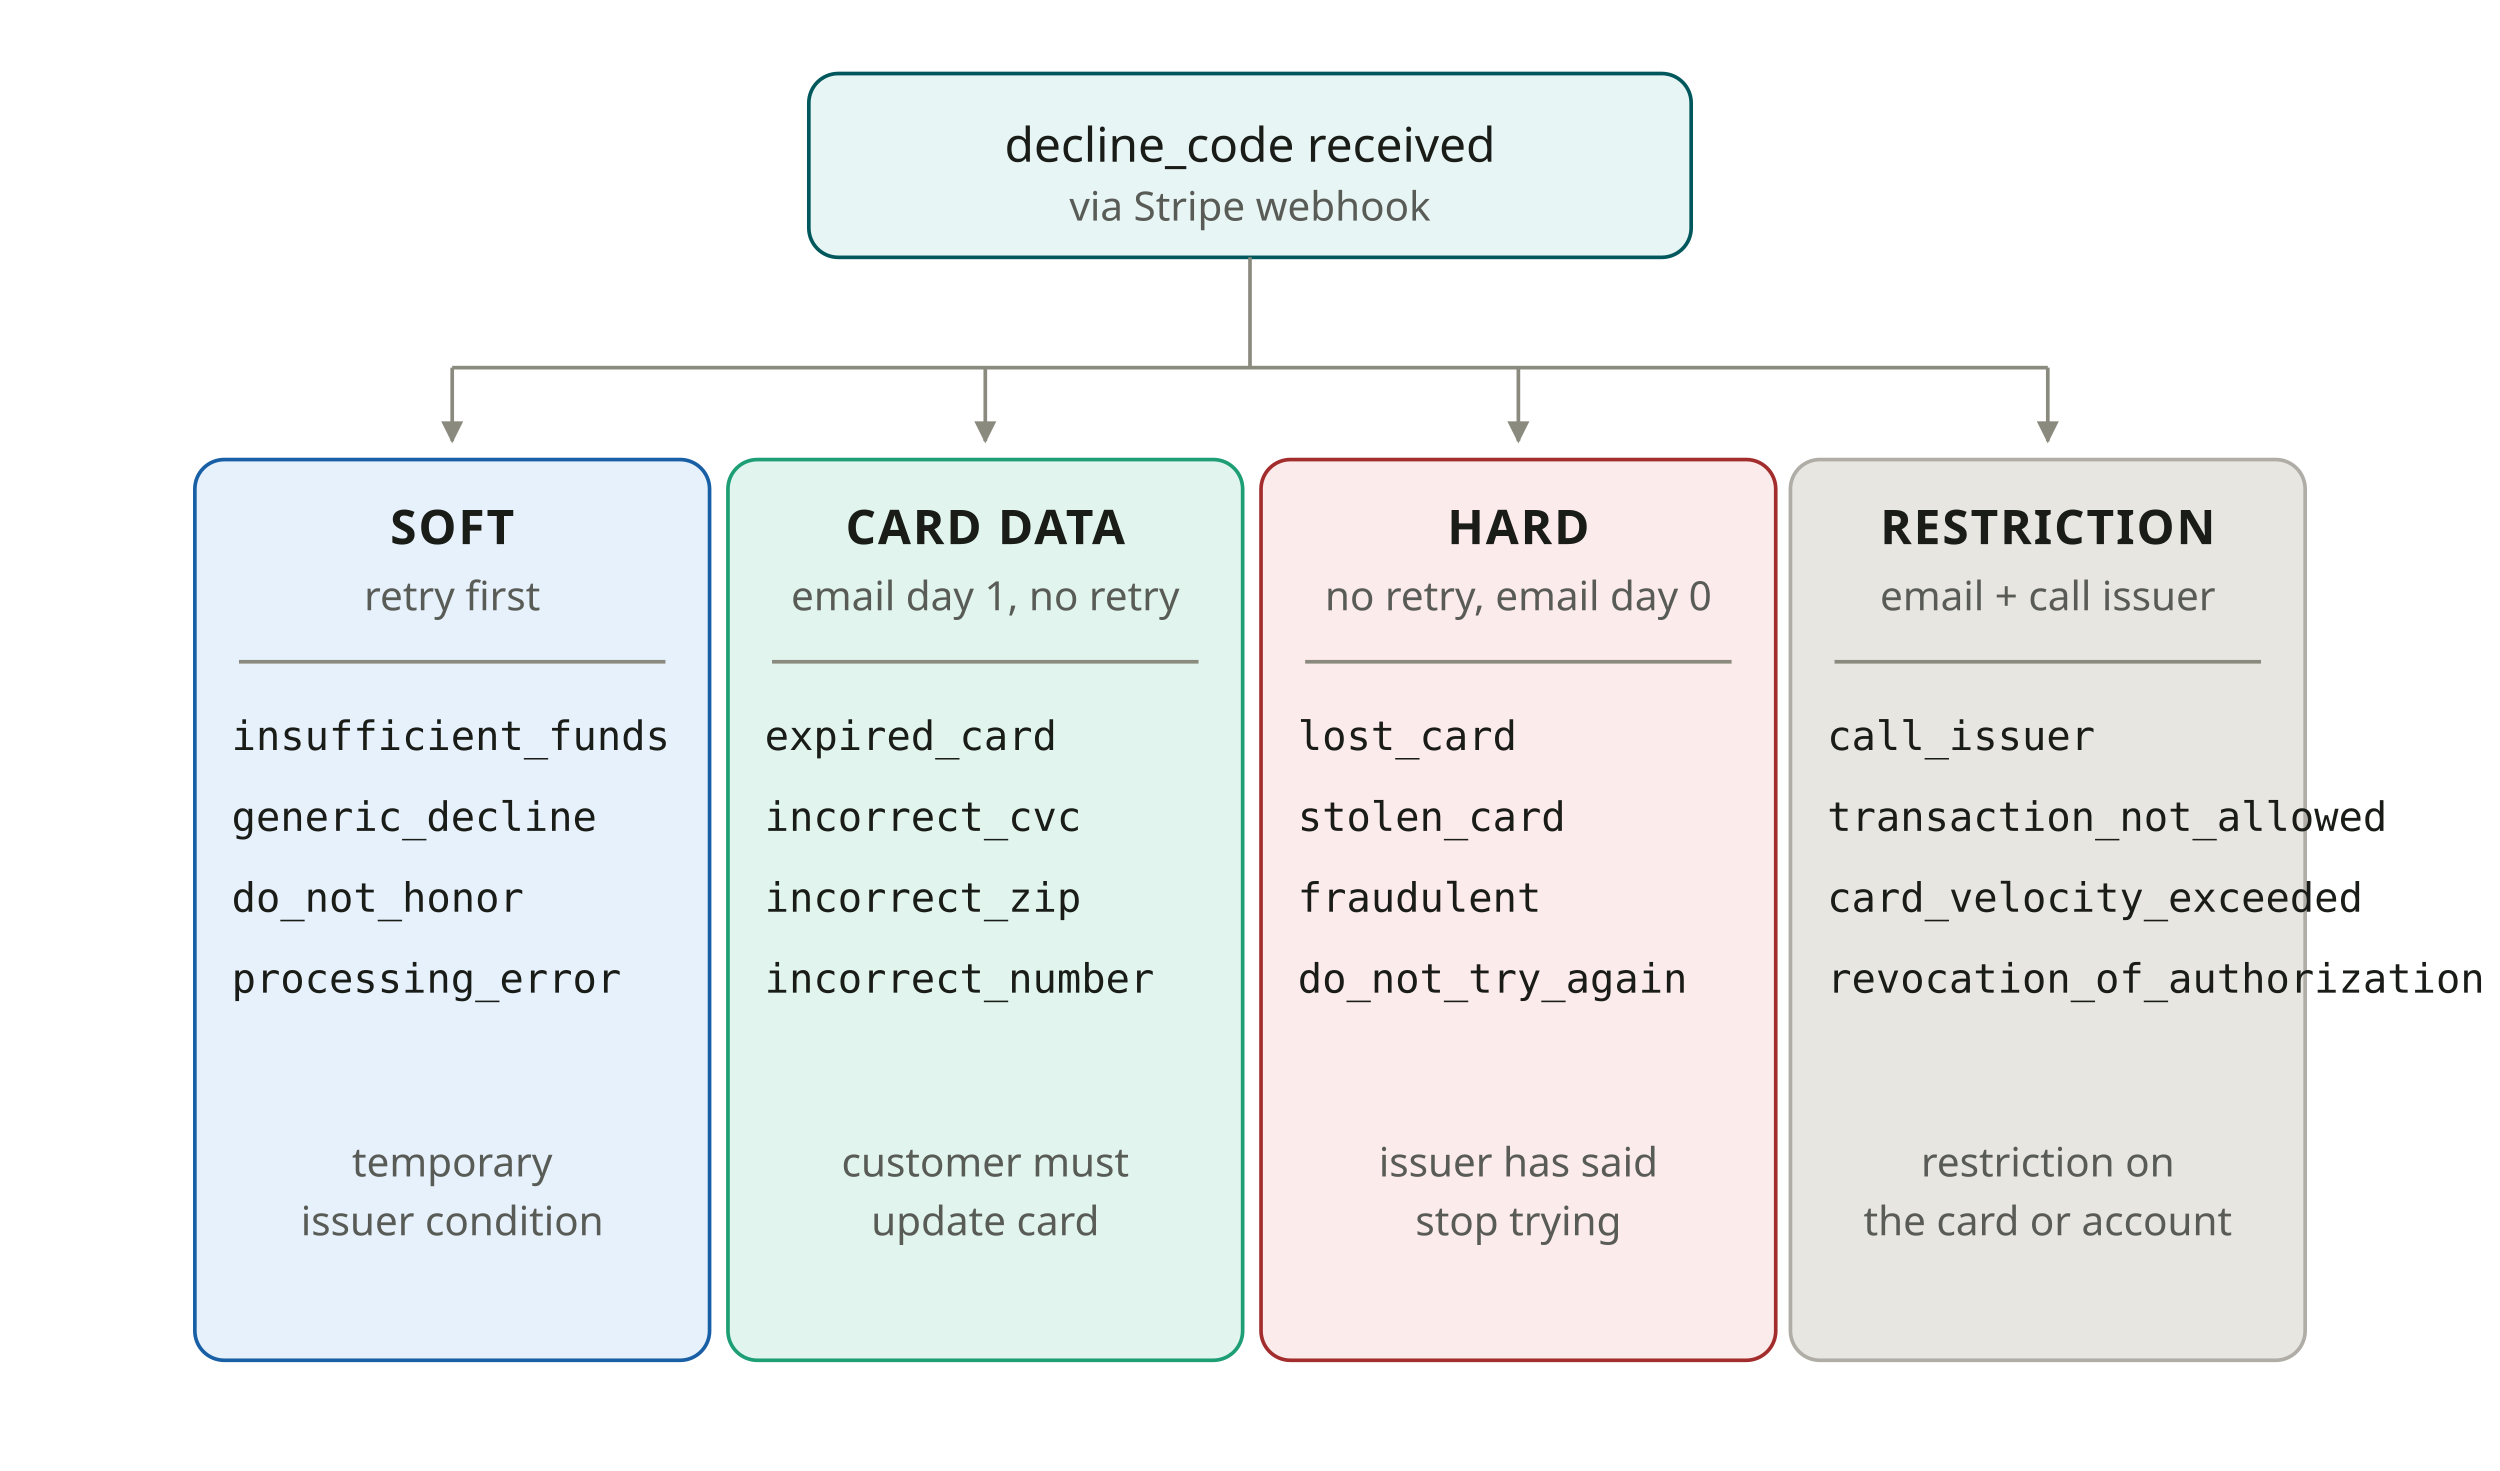
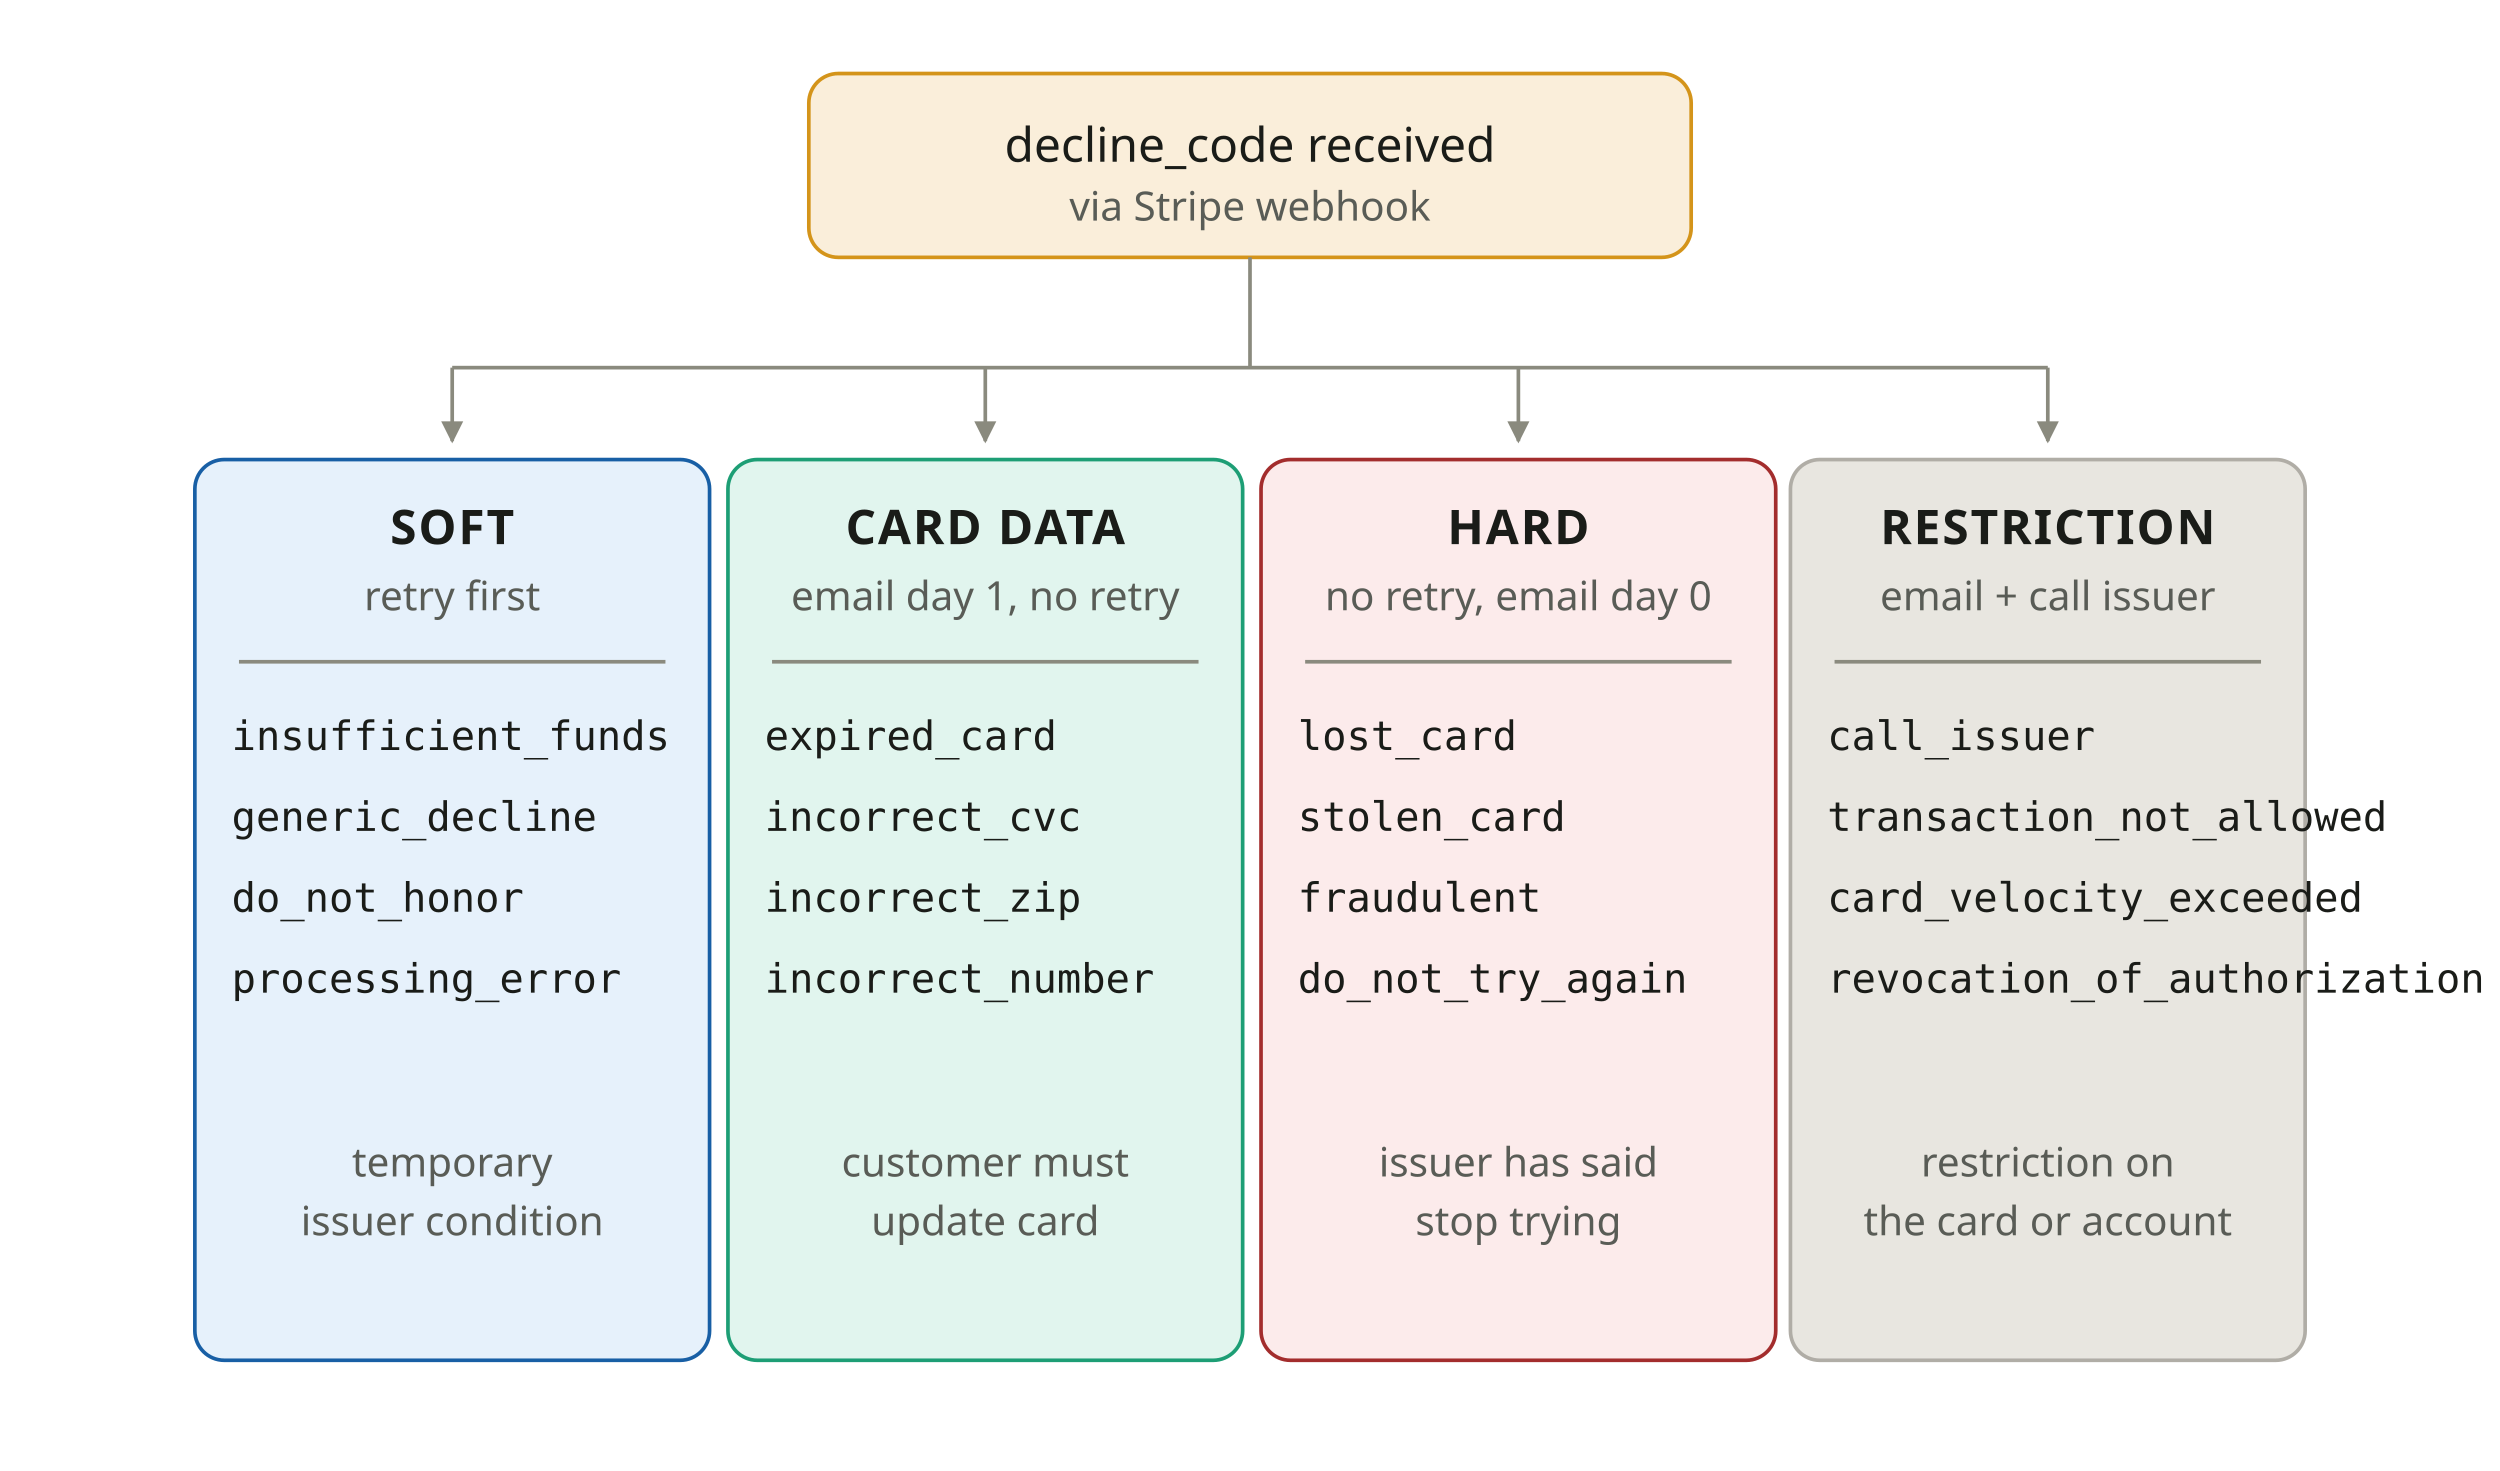
<svg xmlns="http://www.w3.org/2000/svg" viewBox="0 0 680 400" role="img">
  <defs>
    <marker id="arrow-dct" viewBox="0 0 10 10" refX="9" refY="5" markerWidth="6" markerHeight="6" orient="auto-start-reverse">
      <path d="M0,0 L10,5 L0,10 z" class="arrow-head" />
    </marker>
  </defs>
  <style>
    .node-neutral { fill: #e8e6e0; stroke: #b0ada6; }
-     .node-accent  { fill: #e8f5f5; stroke: #01585c; }
+     .node-accent  { fill: #faeeda; stroke: #d4941a; }
    .node-success { fill: #e1f5ee; stroke: #1d9e75; }
    .node-warning { fill: #fcebeb; stroke: #a32d2d; }
    .node-info    { fill: #e6f1fb; stroke: #185fa5; }
    .label-primary   { fill: #1a1c18; font-family: system-ui, sans-serif; font-size: 13px; font-weight: 500; }
    .label-secondary { fill: #595c56; font-family: system-ui, sans-serif; font-size: 11px; font-family: system-ui, sans-serif; }
    .label-mono      { fill: #1a1c18; font-family: ui-monospace, monospace; font-size: 11px; }
    .header          { fill: #1a1c18; font-family: system-ui, sans-serif; font-size: 13px; font-weight: 600; letter-spacing: 0.04em; }
    .connector { stroke: #8a8a7e; stroke-width: 1; fill: none; }
    .arrow-head { fill: #8a8a7e; }
    :root[data-theme="dark"] .node-neutral { fill: #222420; stroke: #4a4c44; }
-     :root[data-theme="dark"] .node-accent  { fill: #1a2d2e; stroke: #2d7c80; }
+     :root[data-theme="dark"] .node-accent  { fill: #1e1a0a; stroke: #826217; }
    :root[data-theme="dark"] .node-success { fill: #091e14; stroke: #1f7a5f; }
    :root[data-theme="dark"] .node-warning { fill: #200a0a; stroke: #b92727; }
    :root[data-theme="dark"] .node-info    { fill: #0a1428; stroke: #315dc4; }
    :root[data-theme="dark"] .label-primary   { fill: #f0ede8; }
    :root[data-theme="dark"] .label-secondary { fill: #a8a49e; }
    :root[data-theme="dark"] .label-mono      { fill: #f0ede8; }
    :root[data-theme="dark"] .header          { fill: #f0ede8; }
    :root[data-theme="dark"] .connector { stroke: #4a4c44; }
    :root[data-theme="dark"] .arrow-head { fill: #4a4c44; }
  </style>
  <rect class="node-accent" x="220" y="20" width="240" height="50" rx="8" />
  <text class="label-primary" x="340" y="44" text-anchor="middle">decline_code received</text>
  <text class="label-secondary" x="340" y="60" text-anchor="middle">via Stripe webhook</text>
  <line class="connector" x1="340" y1="70" x2="340" y2="100" />
  <line class="connector" x1="123" y1="100" x2="557" y2="100" />
  <line class="connector" x1="123" y1="100" x2="123" y2="120" marker-end="url(#arrow-dct)" />
  <line class="connector" x1="268" y1="100" x2="268" y2="120" marker-end="url(#arrow-dct)" />
  <line class="connector" x1="413" y1="100" x2="413" y2="120" marker-end="url(#arrow-dct)" />
  <line class="connector" x1="557" y1="100" x2="557" y2="120" marker-end="url(#arrow-dct)" />
  <rect class="node-info" x="53" y="125" width="140" height="245" rx="8" />
  <text class="header" x="123" y="148" text-anchor="middle">SOFT</text>
  <text class="label-secondary" x="123" y="166" text-anchor="middle">retry first</text>
  <line class="connector" x1="65" y1="180" x2="181" y2="180" />
  <text class="label-mono" x="63" y="204">insufficient_funds</text>
  <text class="label-mono" x="63" y="226">generic_decline</text>
  <text class="label-mono" x="63" y="248">do_not_honor</text>
  <text class="label-mono" x="63" y="270">processing_error</text>
  <text class="label-secondary" x="123" y="320" text-anchor="middle">temporary</text>
  <text class="label-secondary" x="123" y="336" text-anchor="middle">issuer condition</text>
  <rect class="node-success" x="198" y="125" width="140" height="245" rx="8" />
  <text class="header" x="268" y="148" text-anchor="middle">CARD DATA</text>
  <text class="label-secondary" x="268" y="166" text-anchor="middle">email day 1, no retry</text>
  <line class="connector" x1="210" y1="180" x2="326" y2="180" />
  <text class="label-mono" x="208" y="204">expired_card</text>
  <text class="label-mono" x="208" y="226">incorrect_cvc</text>
  <text class="label-mono" x="208" y="248">incorrect_zip</text>
  <text class="label-mono" x="208" y="270">incorrect_number</text>
  <text class="label-secondary" x="268" y="320" text-anchor="middle">customer must</text>
  <text class="label-secondary" x="268" y="336" text-anchor="middle">update card</text>
  <rect class="node-warning" x="343" y="125" width="140" height="245" rx="8" />
  <text class="header" x="413" y="148" text-anchor="middle">HARD</text>
  <text class="label-secondary" x="413" y="166" text-anchor="middle">no retry, email day 0</text>
  <line class="connector" x1="355" y1="180" x2="471" y2="180" />
  <text class="label-mono" x="353" y="204">lost_card</text>
  <text class="label-mono" x="353" y="226">stolen_card</text>
  <text class="label-mono" x="353" y="248">fraudulent</text>
  <text class="label-mono" x="353" y="270">do_not_try_again</text>
  <text class="label-secondary" x="413" y="320" text-anchor="middle">issuer has said</text>
  <text class="label-secondary" x="413" y="336" text-anchor="middle">stop trying</text>
  <rect class="node-neutral" x="487" y="125" width="140" height="245" rx="8" />
  <text class="header" x="557" y="148" text-anchor="middle">RESTRICTION</text>
  <text class="label-secondary" x="557" y="166" text-anchor="middle">email + call issuer</text>
  <line class="connector" x1="499" y1="180" x2="615" y2="180" />
  <text class="label-mono" x="497" y="204">call_issuer</text>
  <text class="label-mono" x="497" y="226">transaction_not_allowed</text>
  <text class="label-mono" x="497" y="248">card_velocity_exceeded</text>
  <text class="label-mono" x="497" y="270">revocation_of_authorization</text>
  <text class="label-secondary" x="557" y="320" text-anchor="middle">restriction on</text>
  <text class="label-secondary" x="557" y="336" text-anchor="middle">the card or account</text>
</svg>
